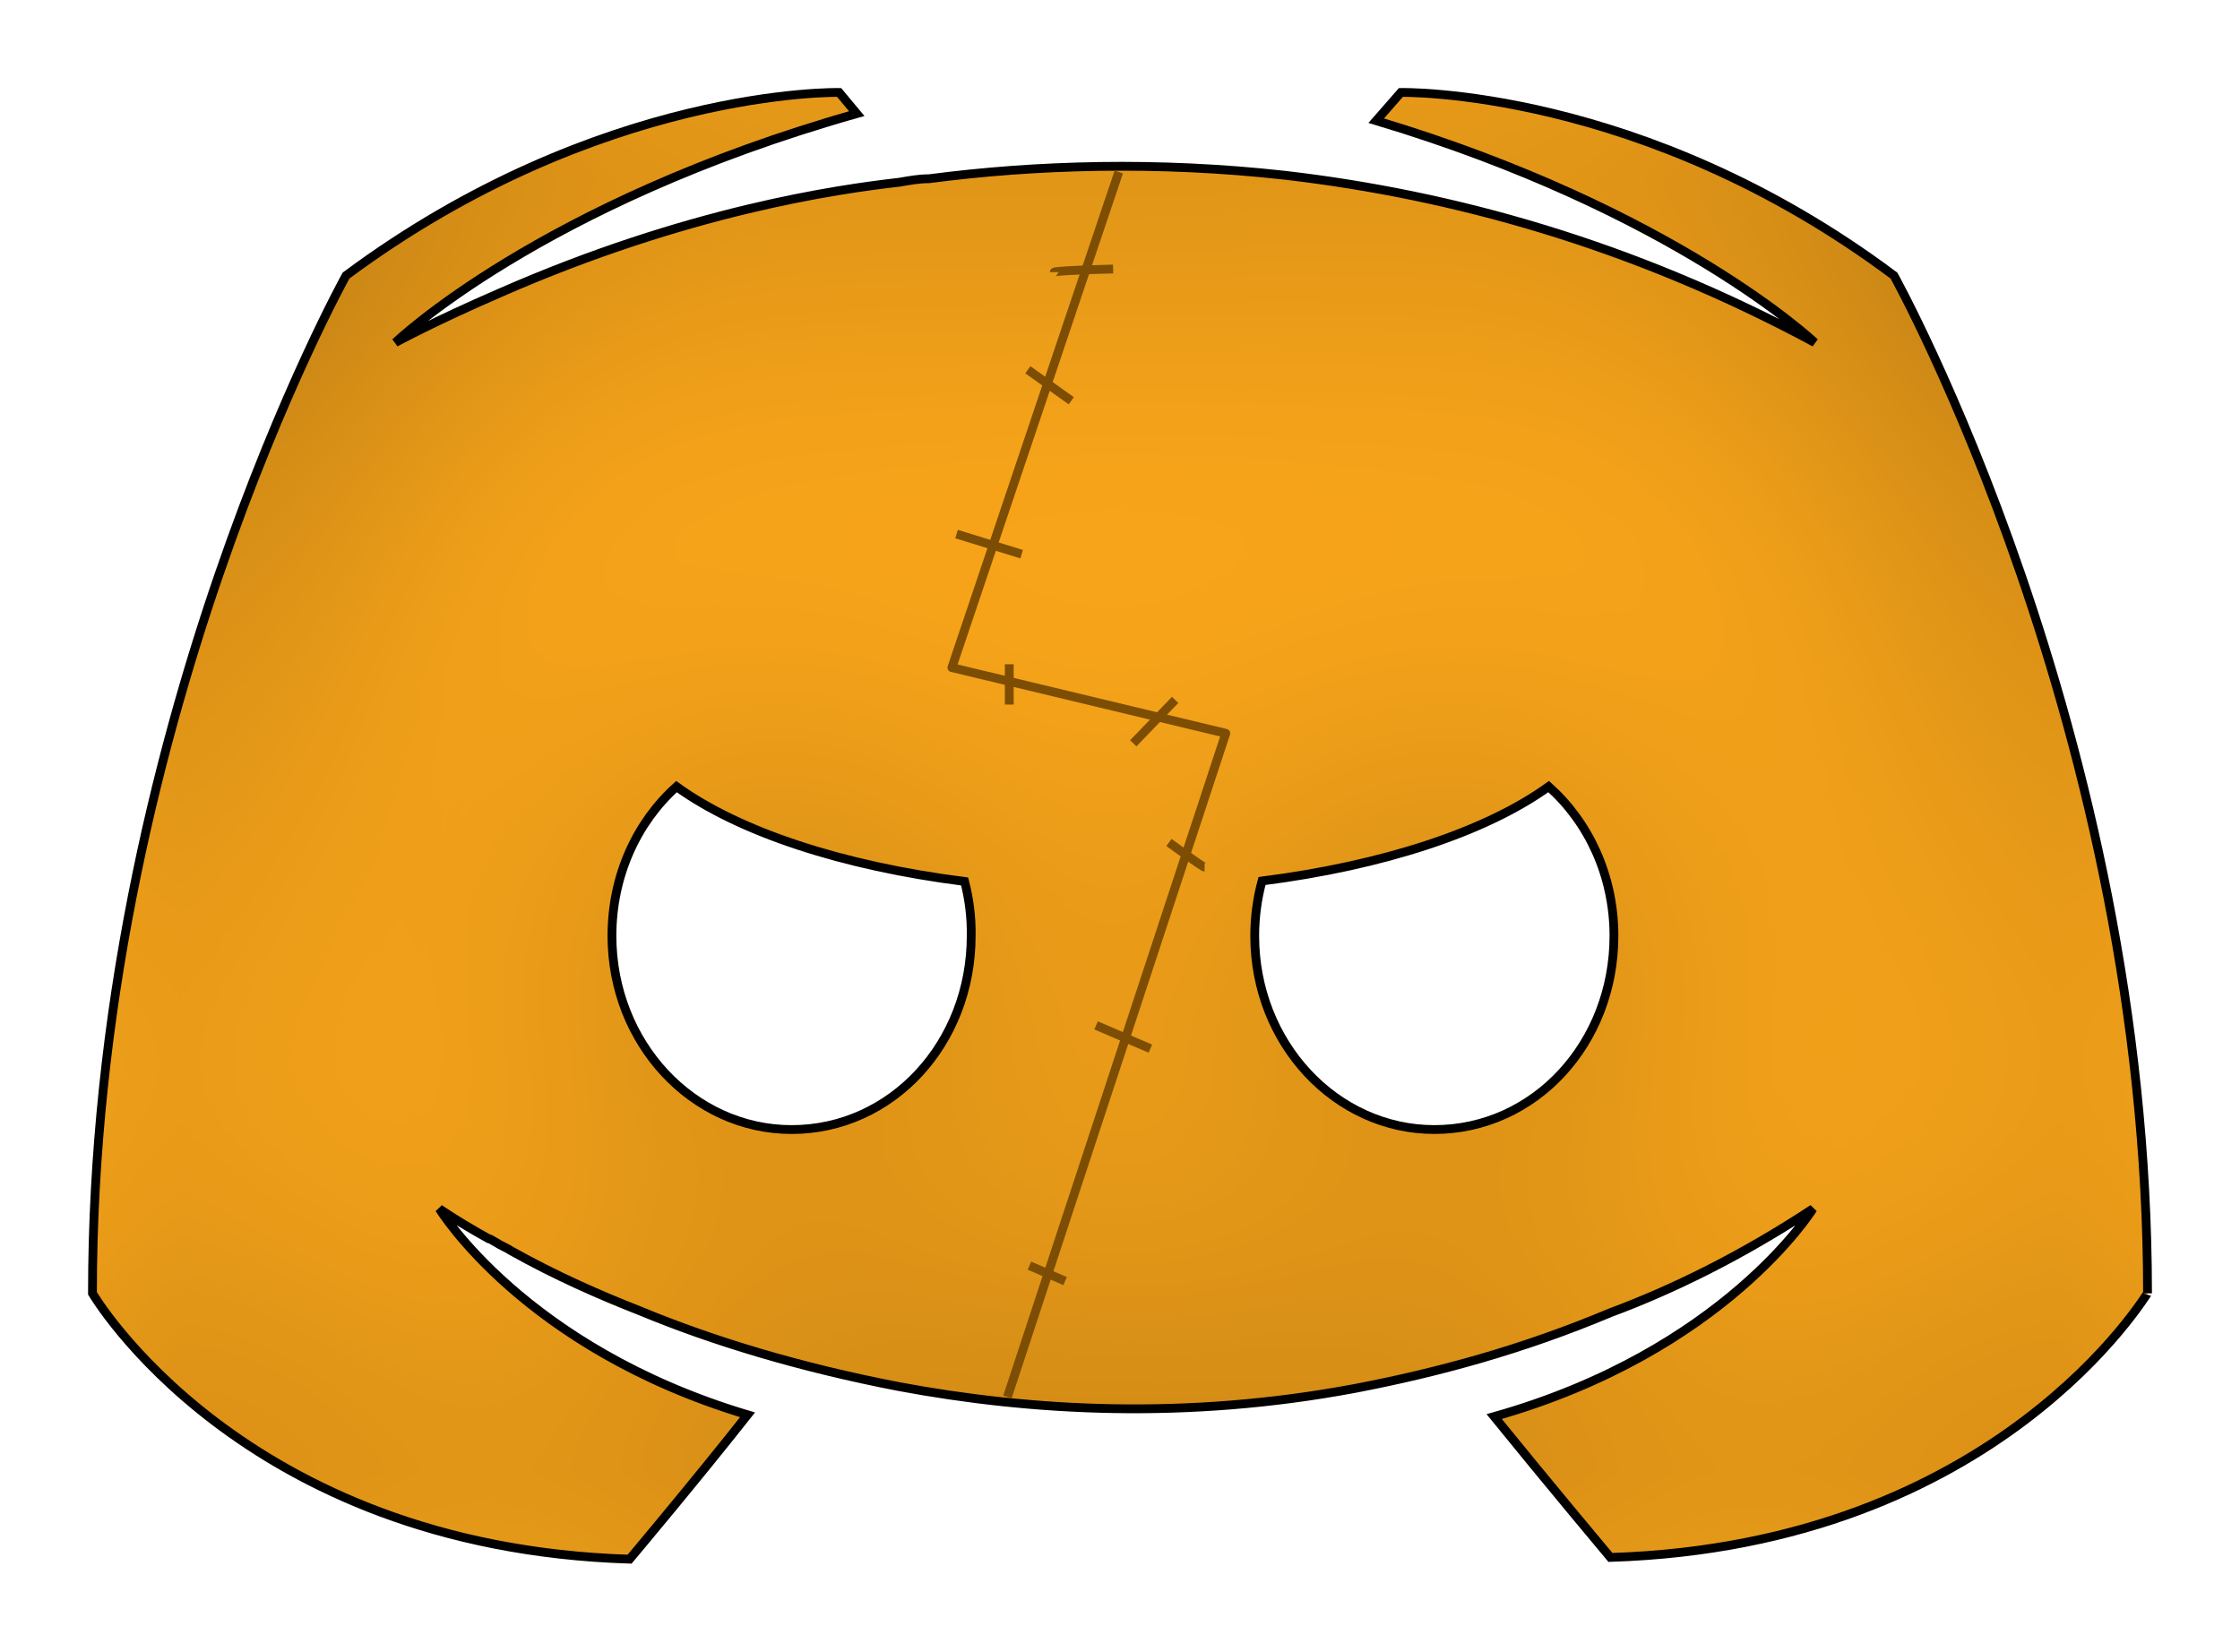
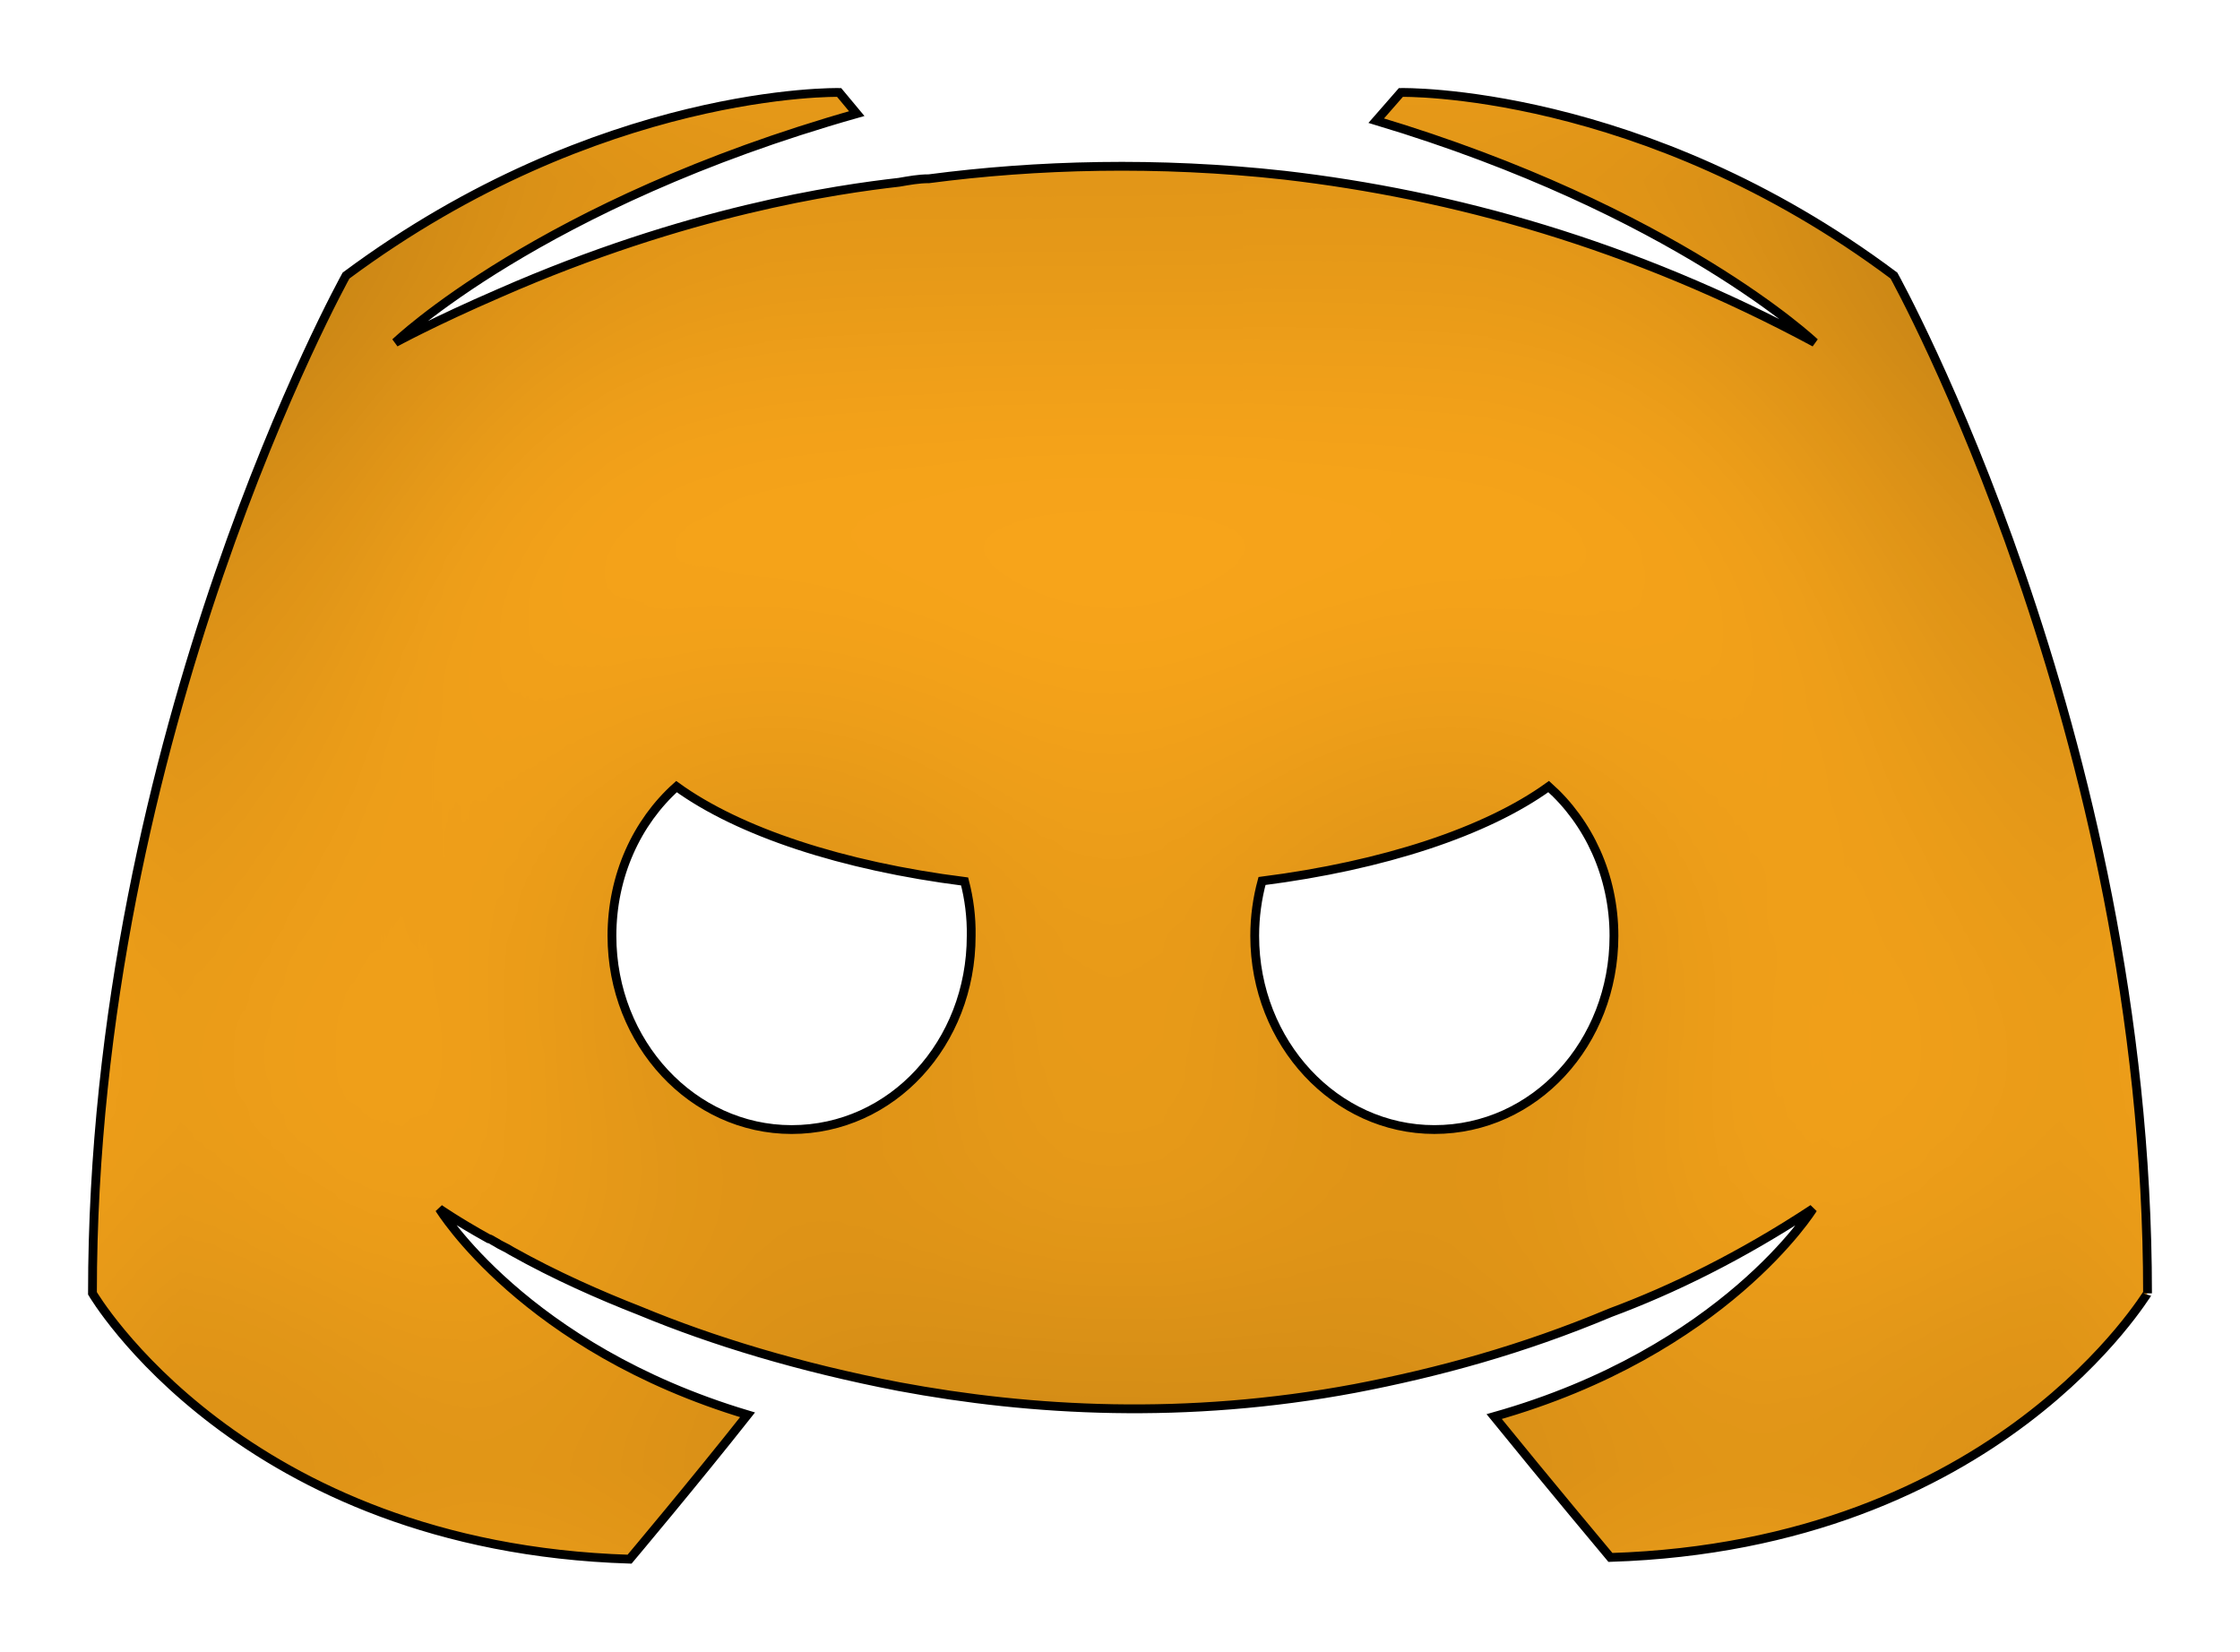
<svg xmlns="http://www.w3.org/2000/svg" viewBox="0 0 127.201 93.805" version="1.1" id="svg3742" width="127.201" height="93.805">
  <defs id="defs3746">
    <marker style="overflow:visible;" id="marker1412" refX="0.0" refY="0.0" orient="auto">
      <path transform="scale(0.8) rotate(180) translate(12.5,0)" style="fill-rule:evenodd;stroke:#7c4d02;stroke-width:1pt;stroke-opacity:1;fill:#7c4d02;fill-opacity:1" d="M 0.0,0.0 L 5.0,-5.0 L -12.5,0.0 L 5.0,5.0 L 0.0,0.0 z " id="path1410" />
    </marker>
    <marker style="overflow:visible;" id="marker1354" refX="0.0" refY="0.0" orient="auto">
      <path transform="scale(0.8) rotate(180) translate(12.5,0)" style="fill-rule:evenodd;stroke:#7c4d02;stroke-width:1pt;stroke-opacity:1;fill:#7c4d02;fill-opacity:1" d="M 0.0,0.0 L 5.0,-5.0 L -12.5,0.0 L 5.0,5.0 L 0.0,0.0 z " id="path1352" />
    </marker>
    <marker style="overflow:visible;" id="marker1302" refX="0.0" refY="0.0" orient="auto">
      <path transform="scale(0.8) rotate(180) translate(12.5,0)" style="fill-rule:evenodd;stroke:#7c4d02;stroke-width:1pt;stroke-opacity:1;fill:#7c4d02;fill-opacity:1" d="M 0.0,0.0 L 5.0,-5.0 L -12.5,0.0 L 5.0,5.0 L 0.0,0.0 z " id="path1300" />
    </marker>
    <marker style="overflow:visible;" id="marker1256" refX="0.0" refY="0.0" orient="auto">
      <path transform="scale(0.8) rotate(180) translate(12.5,0)" style="fill-rule:evenodd;stroke:#7c4d02;stroke-width:1pt;stroke-opacity:1;fill:#7c4d02;fill-opacity:1" d="M 0.0,0.0 L 5.0,-5.0 L -12.5,0.0 L 5.0,5.0 L 0.0,0.0 z " id="path1254" />
    </marker>
    <marker style="overflow:visible;" id="marker1216" refX="0.0" refY="0.0" orient="auto">
      <path transform="scale(0.8) rotate(180) translate(12.5,0)" style="fill-rule:evenodd;stroke:#7c4d02;stroke-width:1pt;stroke-opacity:1;fill:#7c4d02;fill-opacity:1" d="M 0.0,0.0 L 5.0,-5.0 L -12.5,0.0 L 5.0,5.0 L 0.0,0.0 z " id="path1214" />
    </marker>
    <marker style="overflow:visible;" id="marker1182" refX="0.0" refY="0.0" orient="auto">
      <path transform="scale(0.8) rotate(180) translate(12.5,0)" style="fill-rule:evenodd;stroke:#7c4d02;stroke-width:1pt;stroke-opacity:1;fill:#7c4d02;fill-opacity:1" d="M 0.0,0.0 L 5.0,-5.0 L -12.5,0.0 L 5.0,5.0 L 0.0,0.0 z " id="path1180" />
    </marker>
    <marker style="overflow:visible;" id="marker1154" refX="0.0" refY="0.0" orient="auto">
      <path transform="scale(0.8) rotate(180) translate(12.5,0)" style="fill-rule:evenodd;stroke:#7c4d02;stroke-width:1pt;stroke-opacity:1;fill:#7c4d02;fill-opacity:1" d="M 0.0,0.0 L 5.0,-5.0 L -12.5,0.0 L 5.0,5.0 L 0.0,0.0 z " id="path1152" />
    </marker>
    <marker style="overflow:visible;" id="marker1132" refX="0.0" refY="0.0" orient="auto">
      <path transform="scale(0.8) rotate(180) translate(12.5,0)" style="fill-rule:evenodd;stroke:#7c4d02;stroke-width:1pt;stroke-opacity:1;fill:#7c4d02;fill-opacity:1" d="M 0.0,0.0 L 5.0,-5.0 L -12.5,0.0 L 5.0,5.0 L 0.0,0.0 z " id="path1130" />
    </marker>
    <filter style="color-interpolation-filters:sRGB;" id="filter6107">
      <feFlood flood-opacity="0.361" flood-color="rgb(0,0,0)" result="flood" id="feFlood6097" />
      <feComposite in="flood" in2="SourceGraphic" operator="out" result="composite1" id="feComposite6099" />
      <feGaussianBlur in="composite1" stdDeviation="10.9" result="blur" id="feGaussianBlur6101" />
      <feOffset dx="0" dy="0" result="offset" id="feOffset6103" />
      <feComposite in="offset" in2="SourceGraphic" operator="atop" result="composite2" id="feComposite6105" />
    </filter>
  </defs>
  <g id="layer1" style="display:inline" transform="translate(3.704215,4.075923)">
    <path style="fill:#faa61a;fill-opacity:1;stroke:#000000;stroke-width:0.5;stroke-linecap:square;stroke-linejoin:miter;stroke-miterlimit:3.4;stroke-dasharray:none;stroke-dashoffset:0;stroke-opacity:1;filter:url(#filter6107)" d="m 43.946,1.175 c 0,0 -13.6,-0.3 -28,10.4 0,0 -14.4,25.901 -14.4,57.801 0,0 8.4,14.4 30.5,15.1 0,0 3.701,-4.399 6.701,-8.199 -12.7,-3.8 -17.5,-11.701 -17.5,-11.701 0,0 0.999,0.701 2.799,1.701 0.1,0 0.2,0.099 0.4,0.199 0.3,0.2 0.6,0.3 0.9,0.5 2.5,1.4 4.999,2.5 7.299,3.4 4.1,1.7 9.001,3.199 14.701,4.299 7.5,1.4 16.3,1.902 25.9,0.102 4.7,-0.9 9.5,-2.201 14.5,-4.301 3.5,-1.3 7.4,-3.2 11.5,-5.9 0,0 -5.002,8.101 -18.102,11.801 3,3.7 6.602,8 6.602,8 22.1,-0.7 30.5,-15.1 30.5,-15 0,-31.9 -14.4,-57.801 -14.4,-57.801 C 89.547,0.875 75.847,1.175 75.847,1.175 l -1.4,1.602 c 17,5.1 24.9,12.6 24.9,12.6 -10.4,-5.6 -20.6,-8.4 -30.1,-9.5 -7.2,-0.8 -14.101,-0.601 -20.201,0.199 -0.6,0 -1.099,0.101 -1.699,0.201 -3.5,0.4 -12.001,1.599 -22.701,6.299 -3.7,1.6 -5.898,2.801 -5.898,2.801 0,0 8.199,-7.9 26.199,-13 z m 40.293,39.42 c 2.26,2.014 3.707,5.058 3.707,8.48 0,6.1 -4.499,11 -10.199,11 -5.6,0 -10.201,-4.9 -10.201,-11 0,-1.084 0.148,-2.128 0.414,-3.115 a 28.477,11.622 0 0 0 16.279,-5.365 z m -49.527,0.004 a 28.477,11.622 0 0 0 16.361,5.387 c 0.254,0.98 0.391,2.015 0.373,3.09 0,6.1 -4.499,11 -10.199,11 -5.6,0 -10.201,-4.9 -10.201,-11 0,-3.421 1.417,-6.463 3.666,-8.477 z" id="path3738" />
  </g>
-   <g id="layer2" style="display:inline">
-     <path transform="translate(3.704215,4.075923)" style="display:inline;fill:none;fill-opacity:1;stroke:#7c4d02;stroke-width:0.5;stroke-linecap:butt;stroke-linejoin:round;stroke-miterlimit:4;stroke-dasharray:none;stroke-dashoffset:0;stroke-opacity:1;paint-order:normal;" d="m 59.826,5.696 -9.477,28.144 15.556,3.731 -12.401,37.692" id="path5066" />
-     <path transform="translate(3.704215,4.075923)" style="display:inline;fill:none;stroke:#7c4d02;stroke-width:0.5;stroke-linecap:butt;stroke-linejoin:round;stroke-miterlimit:4;stroke-dasharray:none;stroke-opacity:1;fill-opacity:1;stroke-dashoffset:0;paint-order:normal;" d="m 54.753,67.804 c 2.025,0.88 2.025,0.88 2.025,0.88" id="path5068" />
-     <path transform="translate(3.704215,4.075923)" style="display:inline;fill:none;stroke:#7c4d02;stroke-width:0.5;stroke-linecap:butt;stroke-linejoin:round;stroke-miterlimit:4;stroke-dasharray:none;stroke-opacity:1;fill-opacity:1;stroke-dashoffset:0;paint-order:normal;" d="m 58.538,54.16 c 3.081,1.32 3.081,1.32 3.081,1.32" id="path5070" />
-     <path transform="translate(3.704215,4.075923)" style="display:inline;fill:none;stroke:#7c4d02;stroke-width:0.5;stroke-linecap:butt;stroke-linejoin:round;stroke-miterlimit:4;stroke-dasharray:none;stroke-opacity:1;fill-opacity:1;stroke-dashoffset:0;paint-order:normal;" d="m 63.027,35.674 c -2.377,2.465 -2.377,2.465 -2.377,2.465" id="path5072" />
-     <path transform="translate(3.704215,4.075923)" style="display:inline;fill:none;stroke:#7c4d02;stroke-width:0.5;stroke-linecap:butt;stroke-linejoin:round;stroke-miterlimit:4;stroke-dasharray:none;stroke-opacity:1;fill-opacity:1;stroke-dashoffset:0;paint-order:normal;" d="m 62.675,43.773 c 1.937,1.408 2.025,1.408 2.025,1.408" id="path5074" />
-     <path transform="translate(3.704215,4.075923)" style="display:inline;fill:none;stroke:#7c4d02;stroke-width:0.5;stroke-linecap:butt;stroke-linejoin:round;stroke-miterlimit:4;stroke-dasharray:none;stroke-opacity:1;fill-opacity:1;stroke-dashoffset:0;paint-order:normal;" d="m 53.608,33.65 c 0,2.289 0,2.289 0,2.289" id="path5076" />
-     <path transform="translate(3.704215,4.075923)" style="display:inline;fill:none;stroke:#7c4d02;stroke-width:0.5;stroke-linecap:butt;stroke-linejoin:round;stroke-miterlimit:4;stroke-dasharray:none;stroke-opacity:1;fill-opacity:1;stroke-dashoffset:0;paint-order:normal;" d="m 50.615,26.255 c 3.697,1.144 3.697,1.144 3.697,1.144" id="path5078" />
-     <path transform="translate(3.704215,4.075923)" style="display:inline;fill:none;stroke:#7c4d02;stroke-width:0.5;stroke-linecap:butt;stroke-linejoin:round;stroke-miterlimit:4;stroke-dasharray:none;stroke-opacity:1;fill-opacity:1;stroke-dashoffset:0;paint-order:normal;" d="m 54.664,16.924 c 2.465,1.761 2.465,1.761 2.465,1.761" id="path5080" />
-     <path transform="translate(3.704215,4.075923)" style="display:inline;fill:none;stroke:#7c4d02;stroke-width:0.5;stroke-linecap:butt;stroke-linejoin:round;stroke-miterlimit:4;stroke-dasharray:none;stroke-opacity:1;fill-opacity:1;stroke-dashoffset:0;paint-order:normal;" d="m 59.506,11.202 c -3.345,0.088 -3.345,0.176 -3.345,0.176" id="path5082" />
+   <g id="layer2" style="display:none">
+     <path transform="translate(3.704215,4.075923)" style="display:inline;fill:none;fill-opacity:1;stroke:#7c4d02;stroke-width:0.5;stroke-linecap:butt;stroke-linejoin:round;stroke-miterlimit:4;stroke-dasharray:none;stroke-dashoffset:0;stroke-opacity:1;paint-order:normal" d="m 59.826,5.696 -9.477,28.144 15.556,3.731 -12.401,37.692" id="path5066" />
+     <path transform="translate(3.704215,4.075923)" style="display:inline;fill:none;fill-opacity:1;stroke:#7c4d02;stroke-width:0.5;stroke-linecap:butt;stroke-linejoin:round;stroke-miterlimit:4;stroke-dasharray:none;stroke-dashoffset:0;stroke-opacity:1;paint-order:normal" d="m 54.753,67.804 c 2.025,0.88 2.025,0.88 2.025,0.88" id="path5068" />
+     <path transform="translate(3.704215,4.075923)" style="display:inline;fill:none;fill-opacity:1;stroke:#7c4d02;stroke-width:0.5;stroke-linecap:butt;stroke-linejoin:round;stroke-miterlimit:4;stroke-dasharray:none;stroke-dashoffset:0;stroke-opacity:1;paint-order:normal" d="m 58.538,54.16 c 3.081,1.32 3.081,1.32 3.081,1.32" id="path5070" />
+     <path transform="translate(3.704215,4.075923)" style="display:inline;fill:none;fill-opacity:1;stroke:#7c4d02;stroke-width:0.5;stroke-linecap:butt;stroke-linejoin:round;stroke-miterlimit:4;stroke-dasharray:none;stroke-dashoffset:0;stroke-opacity:1;paint-order:normal" d="m 63.027,35.674 c -2.377,2.465 -2.377,2.465 -2.377,2.465" id="path5072" />
+     <path transform="translate(3.704215,4.075923)" style="display:inline;fill:none;fill-opacity:1;stroke:#7c4d02;stroke-width:0.5;stroke-linecap:butt;stroke-linejoin:round;stroke-miterlimit:4;stroke-dasharray:none;stroke-dashoffset:0;stroke-opacity:1;paint-order:normal" d="m 62.675,43.773 c 1.937,1.408 2.025,1.408 2.025,1.408" id="path5074" />
+     <path transform="translate(3.704215,4.075923)" style="display:inline;fill:none;fill-opacity:1;stroke:#7c4d02;stroke-width:0.5;stroke-linecap:butt;stroke-linejoin:round;stroke-miterlimit:4;stroke-dasharray:none;stroke-dashoffset:0;stroke-opacity:1;paint-order:normal" d="m 53.608,33.65 c 0,2.289 0,2.289 0,2.289" id="path5076" />
+     <path transform="translate(3.704215,4.075923)" style="display:inline;fill:none;fill-opacity:1;stroke:#7c4d02;stroke-width:0.5;stroke-linecap:butt;stroke-linejoin:round;stroke-miterlimit:4;stroke-dasharray:none;stroke-dashoffset:0;stroke-opacity:1;paint-order:normal" d="m 50.615,26.255 c 3.697,1.144 3.697,1.144 3.697,1.144" id="path5078" />
+     <path transform="translate(3.704215,4.075923)" style="display:inline;fill:none;fill-opacity:1;stroke:#7c4d02;stroke-width:0.5;stroke-linecap:butt;stroke-linejoin:round;stroke-miterlimit:4;stroke-dasharray:none;stroke-dashoffset:0;stroke-opacity:1;paint-order:normal" d="m 54.664,16.924 c 2.465,1.761 2.465,1.761 2.465,1.761" id="path5080" />
+     <path transform="translate(3.704215,4.075923)" style="display:inline;fill:none;fill-opacity:1;stroke:#7c4d02;stroke-width:0.5;stroke-linecap:butt;stroke-linejoin:round;stroke-miterlimit:4;stroke-dasharray:none;stroke-dashoffset:0;stroke-opacity:1;paint-order:normal" d="m 59.506,11.202 c -3.345,0.088 -3.345,0.176 -3.345,0.176" id="path5082" />
  </g>
</svg>
